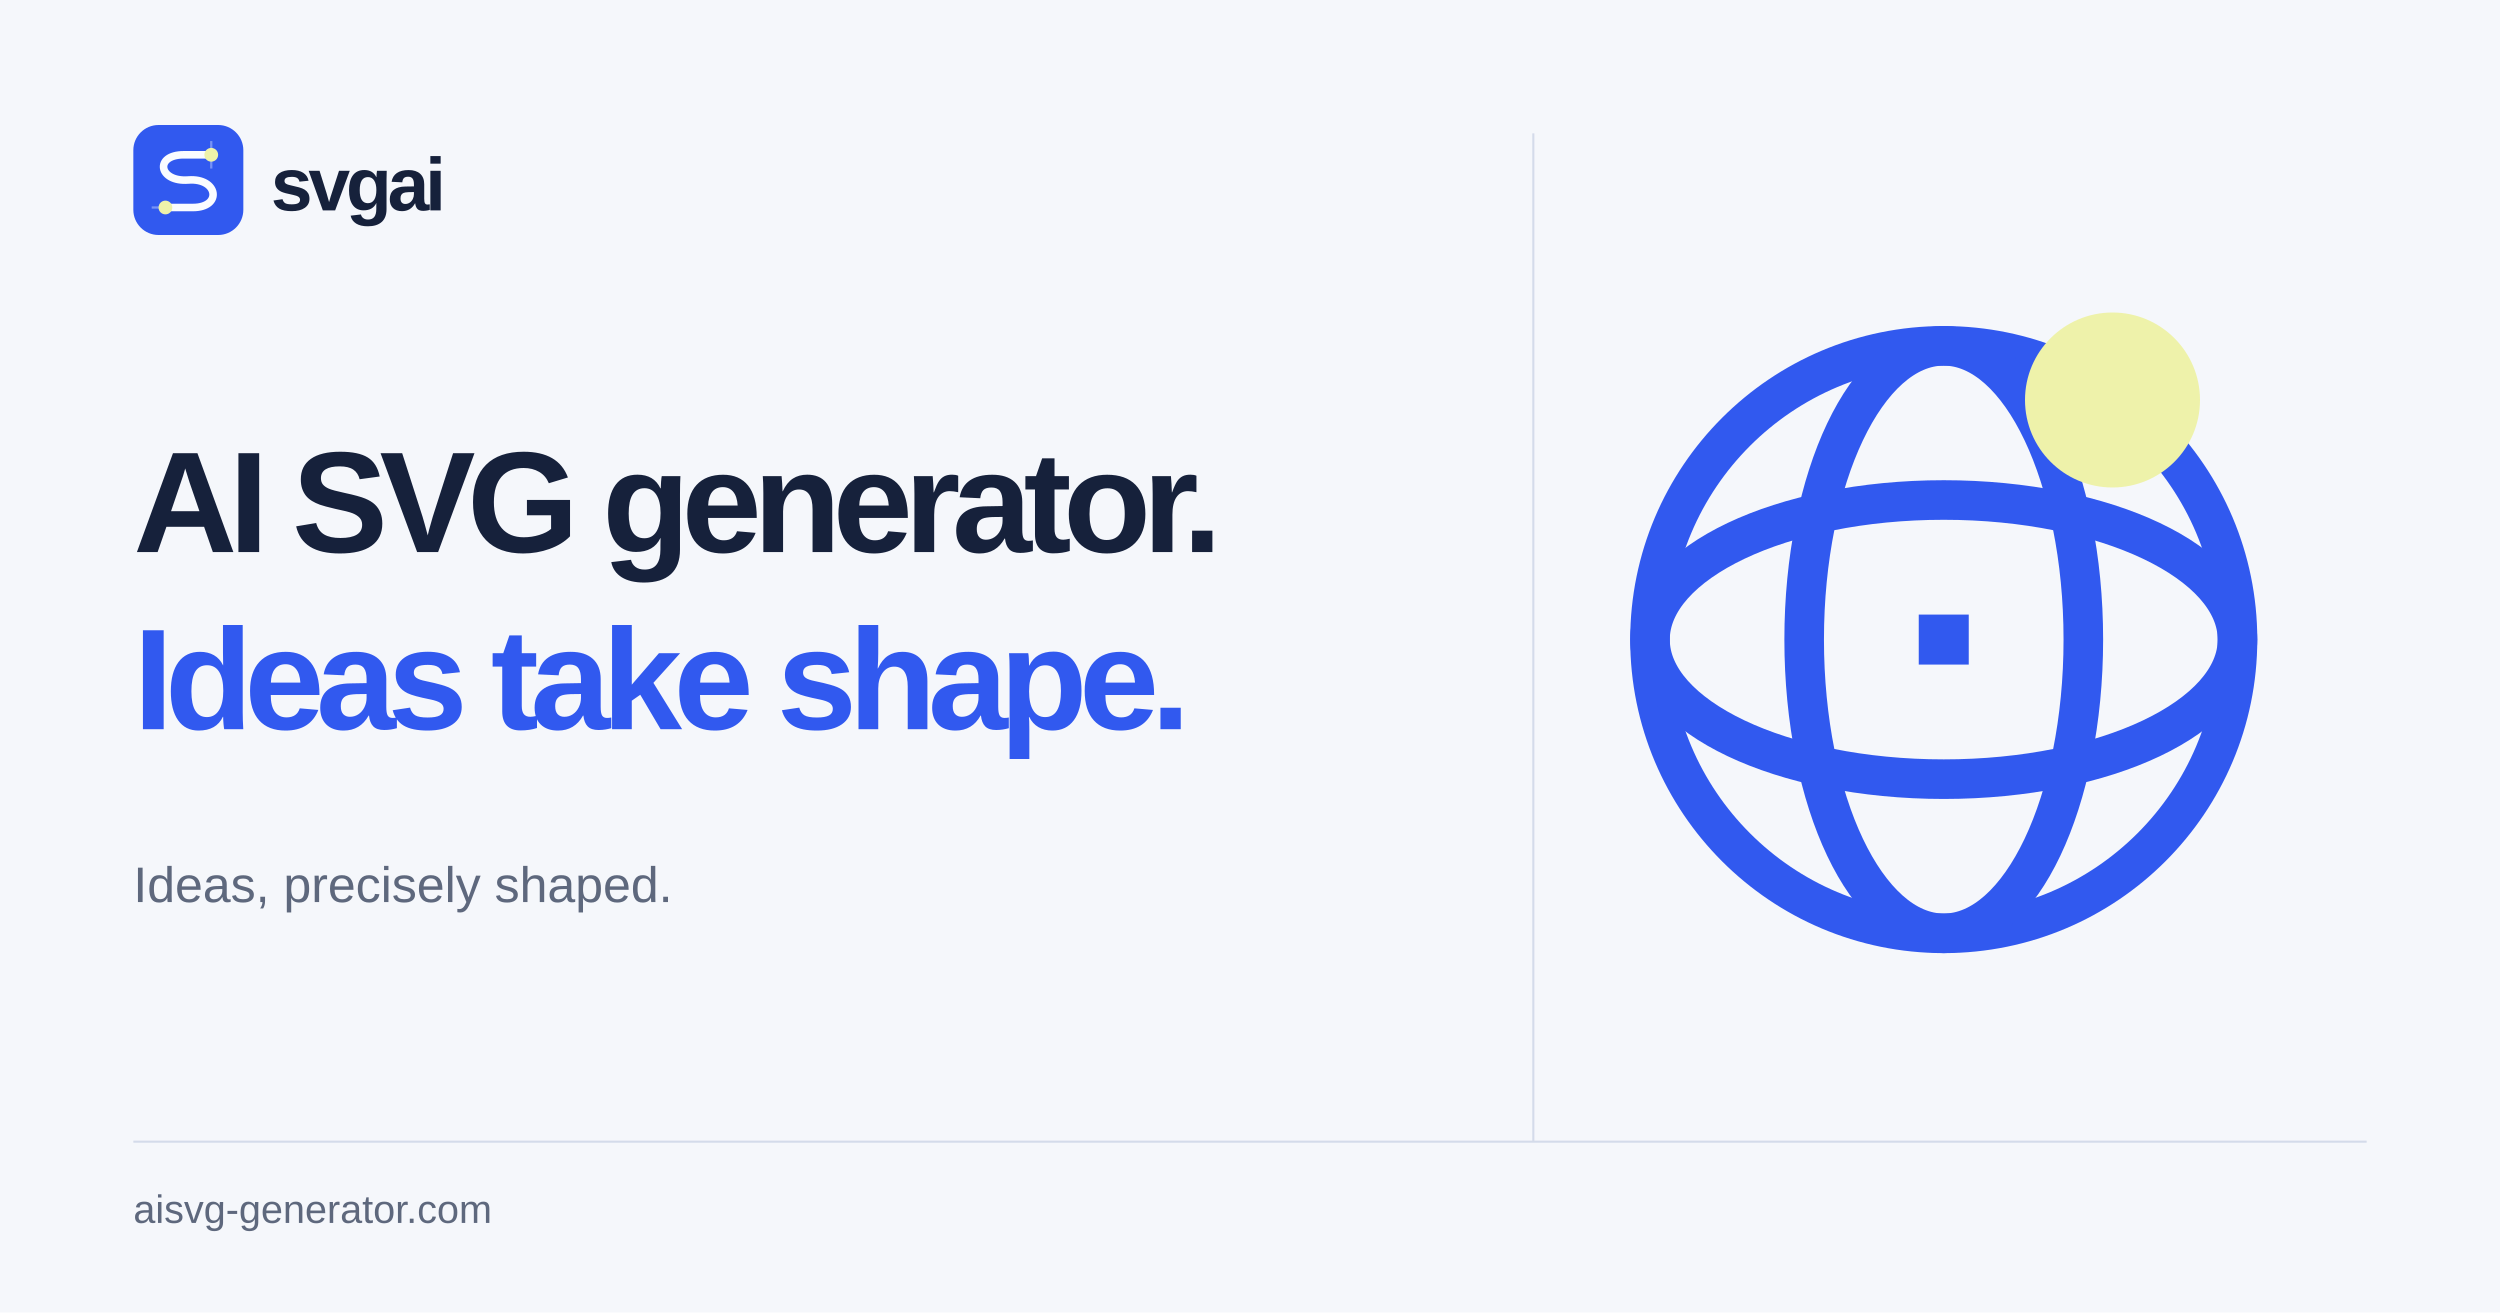
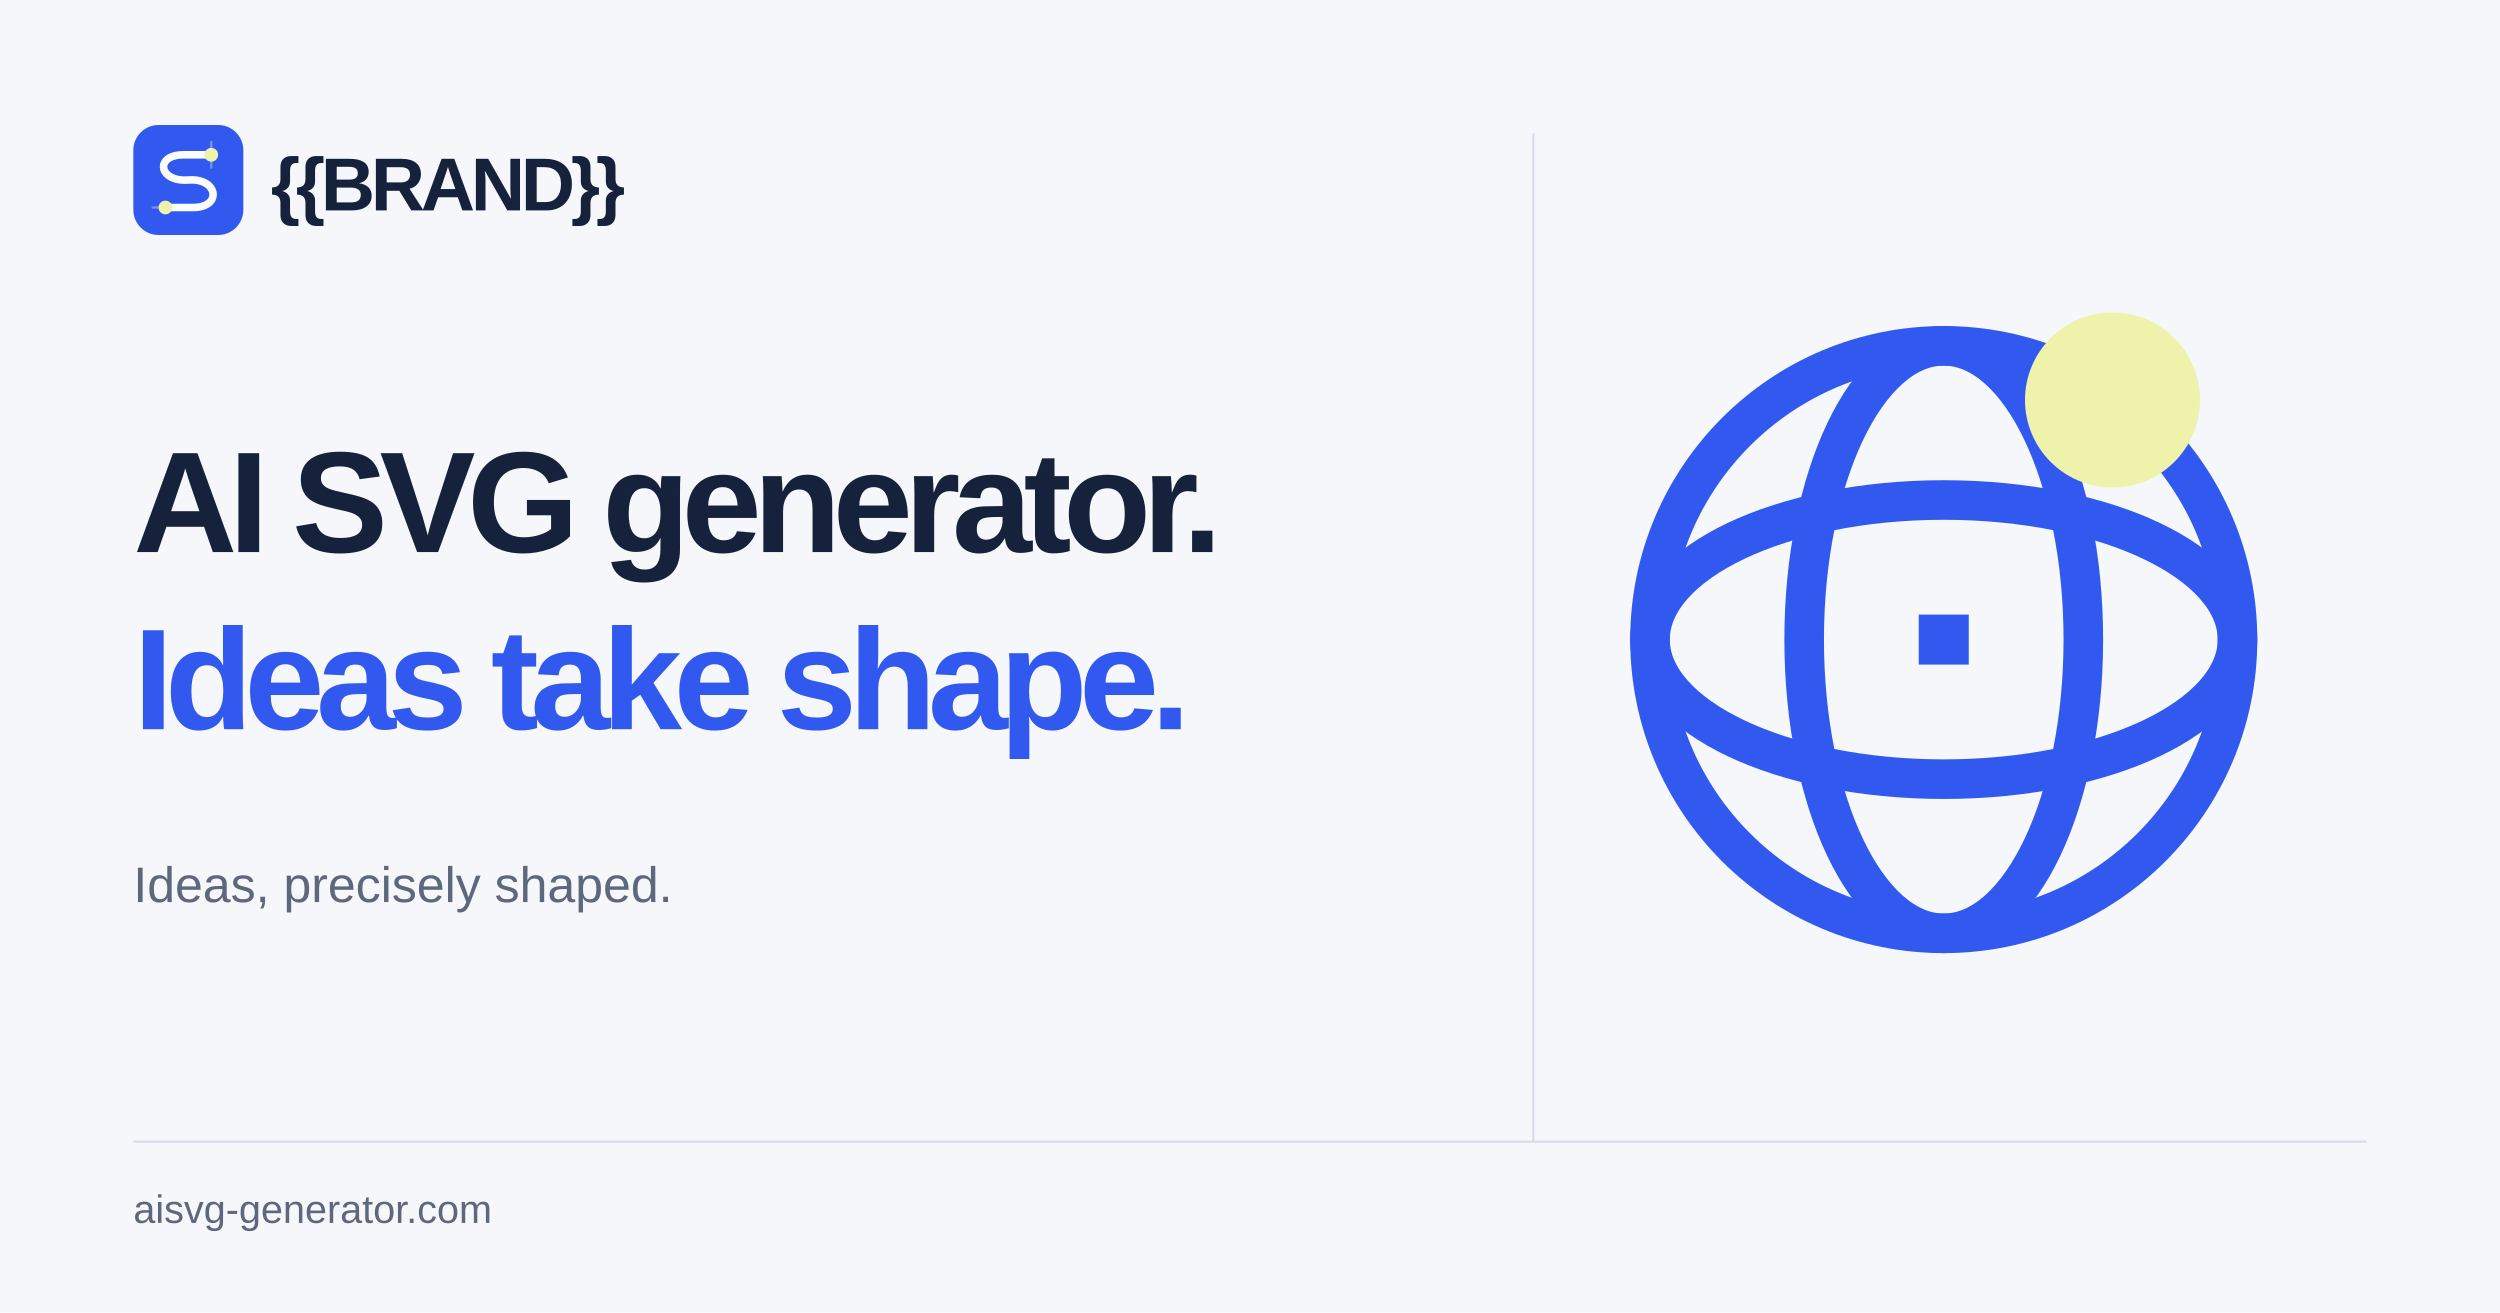
<svg xmlns="http://www.w3.org/2000/svg" width="1200" height="630" viewBox="0 0 1200 630">
  <rect width="1200" height="630" fill="#f5f7fb" />
  <path d="M64 548H1136M736 64V548" fill="none" stroke="#d4dbea" />
  <g transform="translate(64 60) scale(1.1)">
    <rect width="48" height="48" rx="11" fill="#3159ef" />
    <path d="M34 13H22C9 13 11 25 24 24C37 23 39 36 26 36H14" fill="none" stroke="#fafcff" stroke-width="3.3" stroke-linecap="round" />
    <path d="M34 7v12M8 36h12" stroke="#fafcff" stroke-opacity=".35" />
    <circle cx="34" cy="13" r="3" fill="#eef2aa" />
    <circle cx="14" cy="36" r="3" fill="#eef2aa" />
  </g>
-   <text x="130" y="101" font-family="Bricolage Grotesque,Arial,sans-serif" font-size="36" font-weight="700" letter-spacing="-2" fill="#16213b">svgai</text>
+   <text x="130" y="101" font-family="Bricolage Grotesque,Arial,sans-serif" font-size="36" font-weight="700" letter-spacing="-2" fill="#16213b">{{BRAND}}</text>
  <text x="64" y="265" font-family="Bricolage Grotesque,Arial,sans-serif" font-size="69" font-weight="600" letter-spacing="-4" fill="#16213b">AI SVG generator.</text>
  <text x="64" y="350" font-family="Bricolage Grotesque,Arial,sans-serif" font-size="69" font-weight="600" letter-spacing="-4" fill="#3159ef">Ideas take shape.</text>
  <text x="64" y="433" font-family="Bricolage Grotesque,Arial,sans-serif" font-size="24" fill="#5e687d">Ideas, precisely shaped.</text>
  <text x="64" y="587" font-family="Bricolage Grotesque,Arial,sans-serif" font-size="19" fill="#5e687d">aisvg-generator.com</text>
  <g transform="translate(933 307)" fill="none" stroke="#3159ef" stroke-width="19">
    <circle r="141" />
    <ellipse rx="67" ry="141" />
    <ellipse rx="141" ry="67" />
  </g>
  <circle cx="1014" cy="192" r="42" fill="#eef2aa" />
  <rect x="921" y="295" width="24" height="24" fill="#3159ef" />
</svg>
